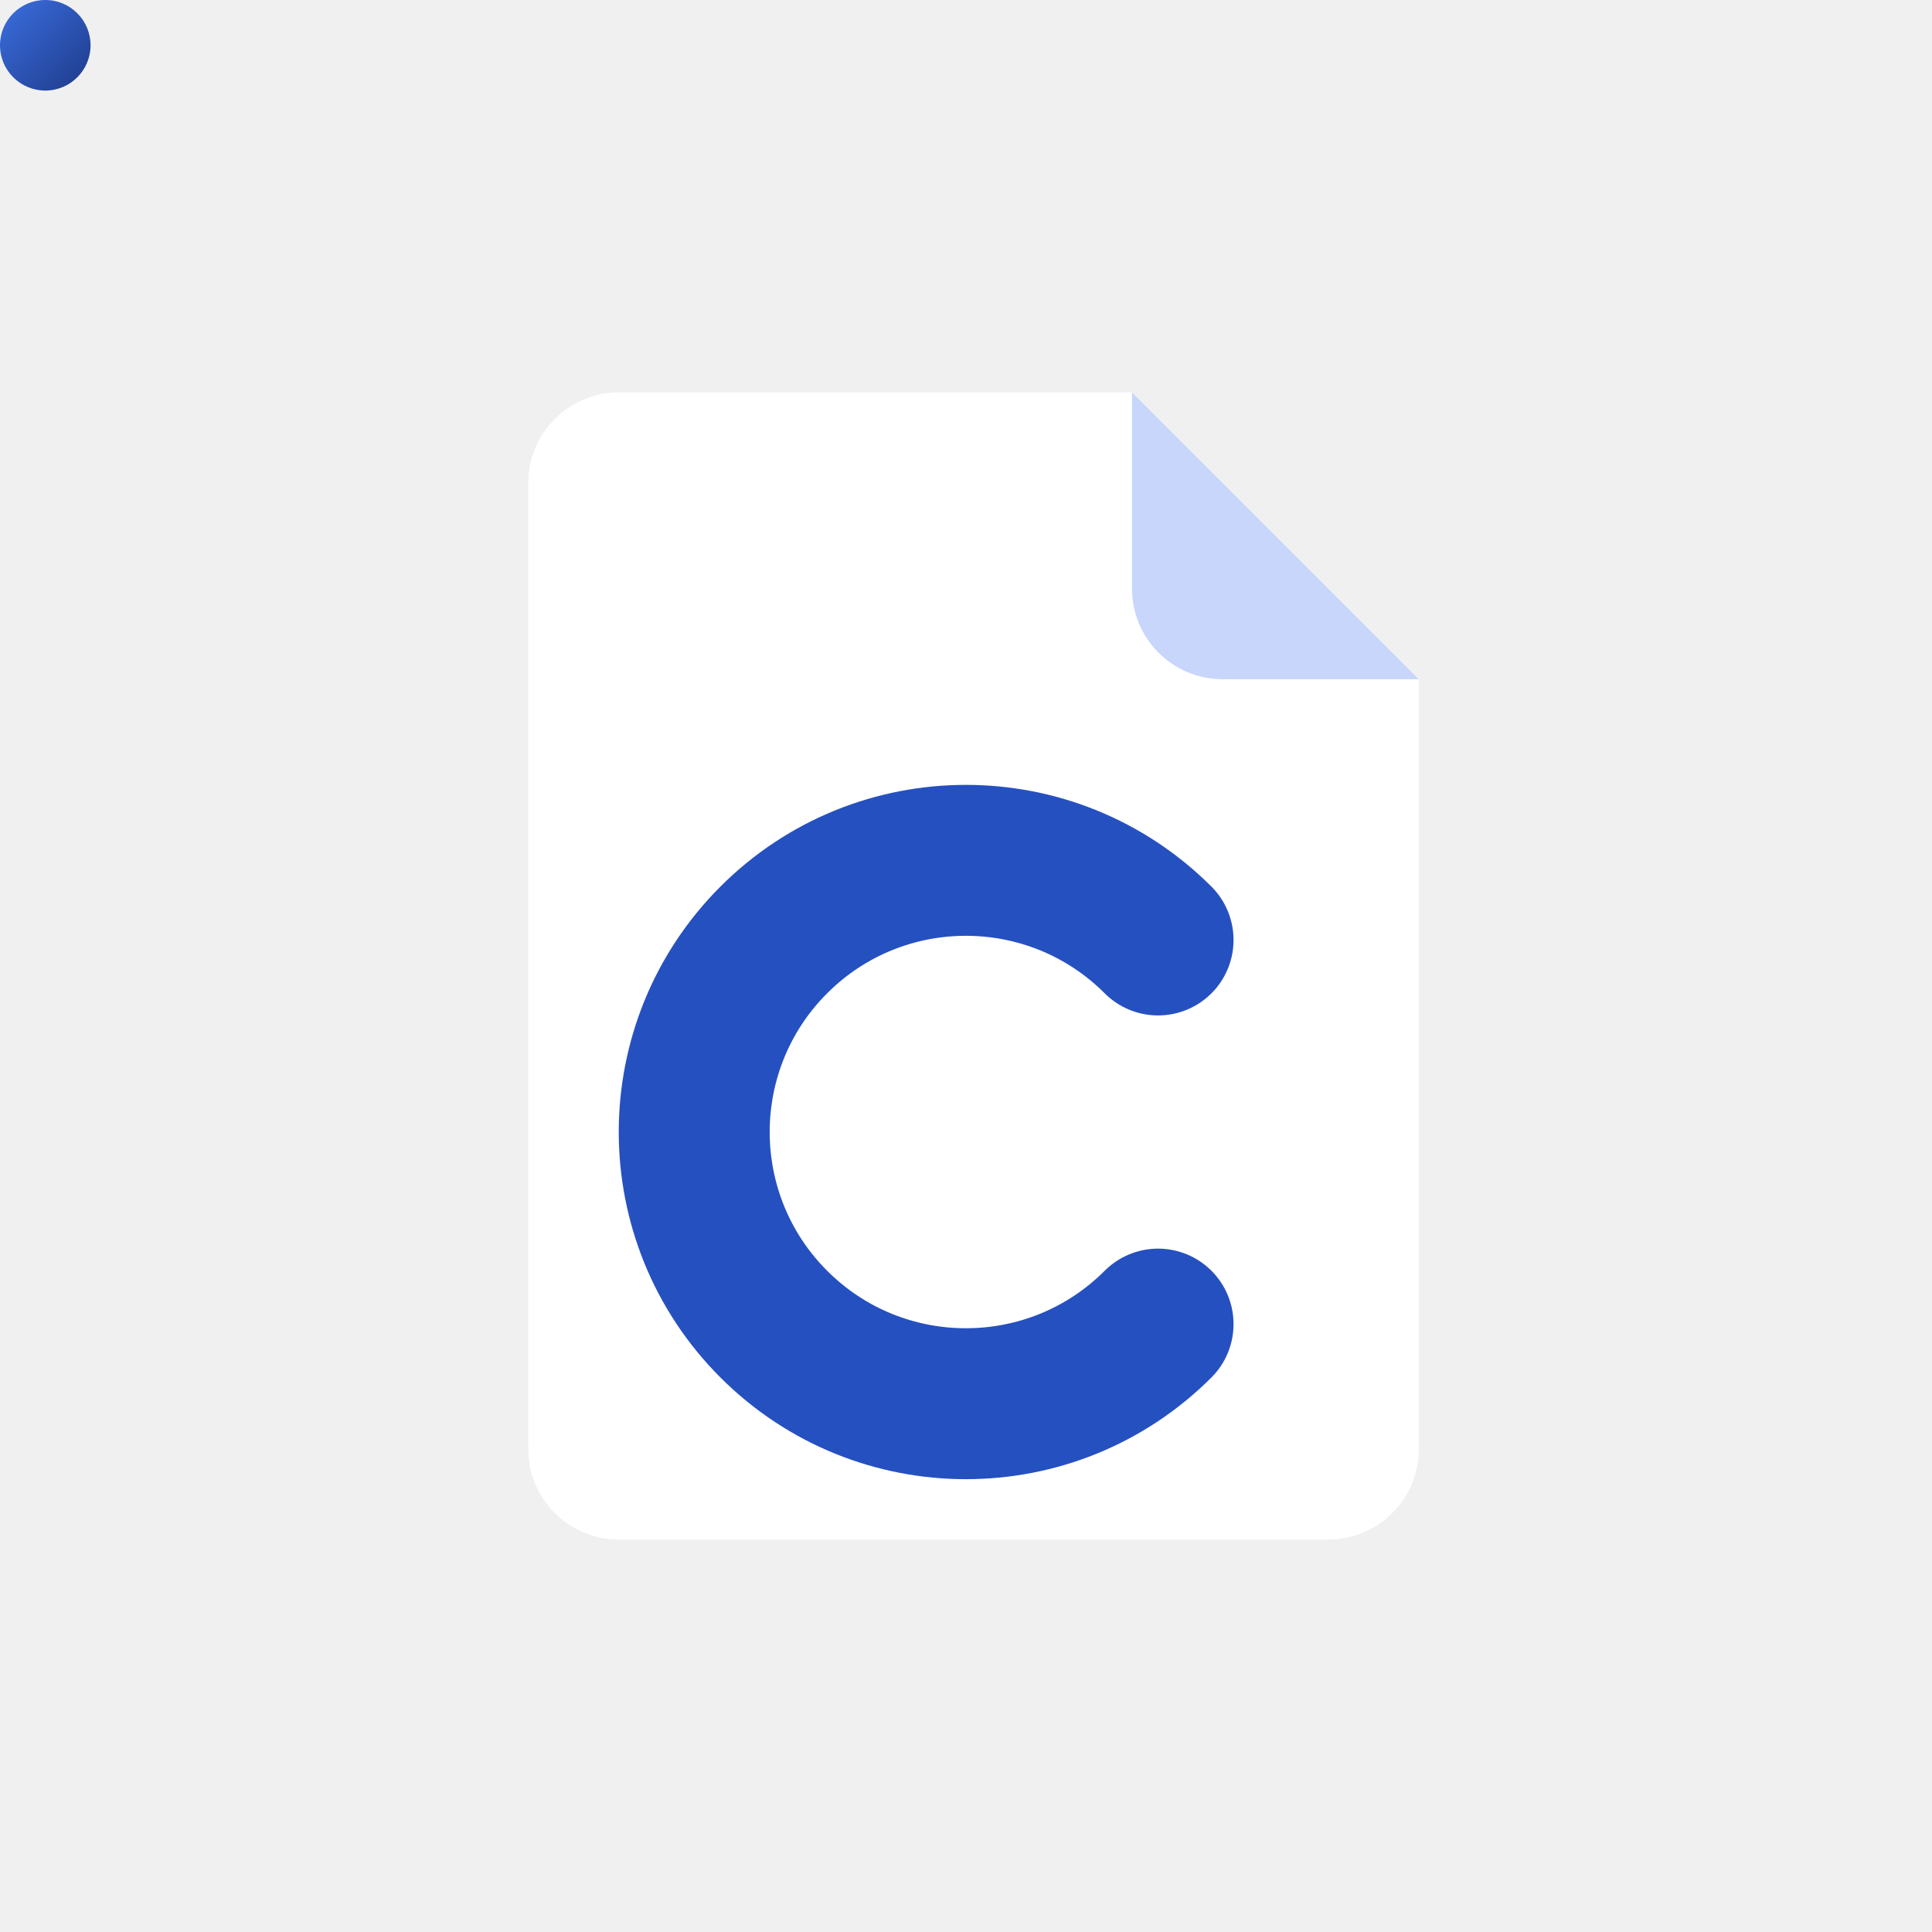
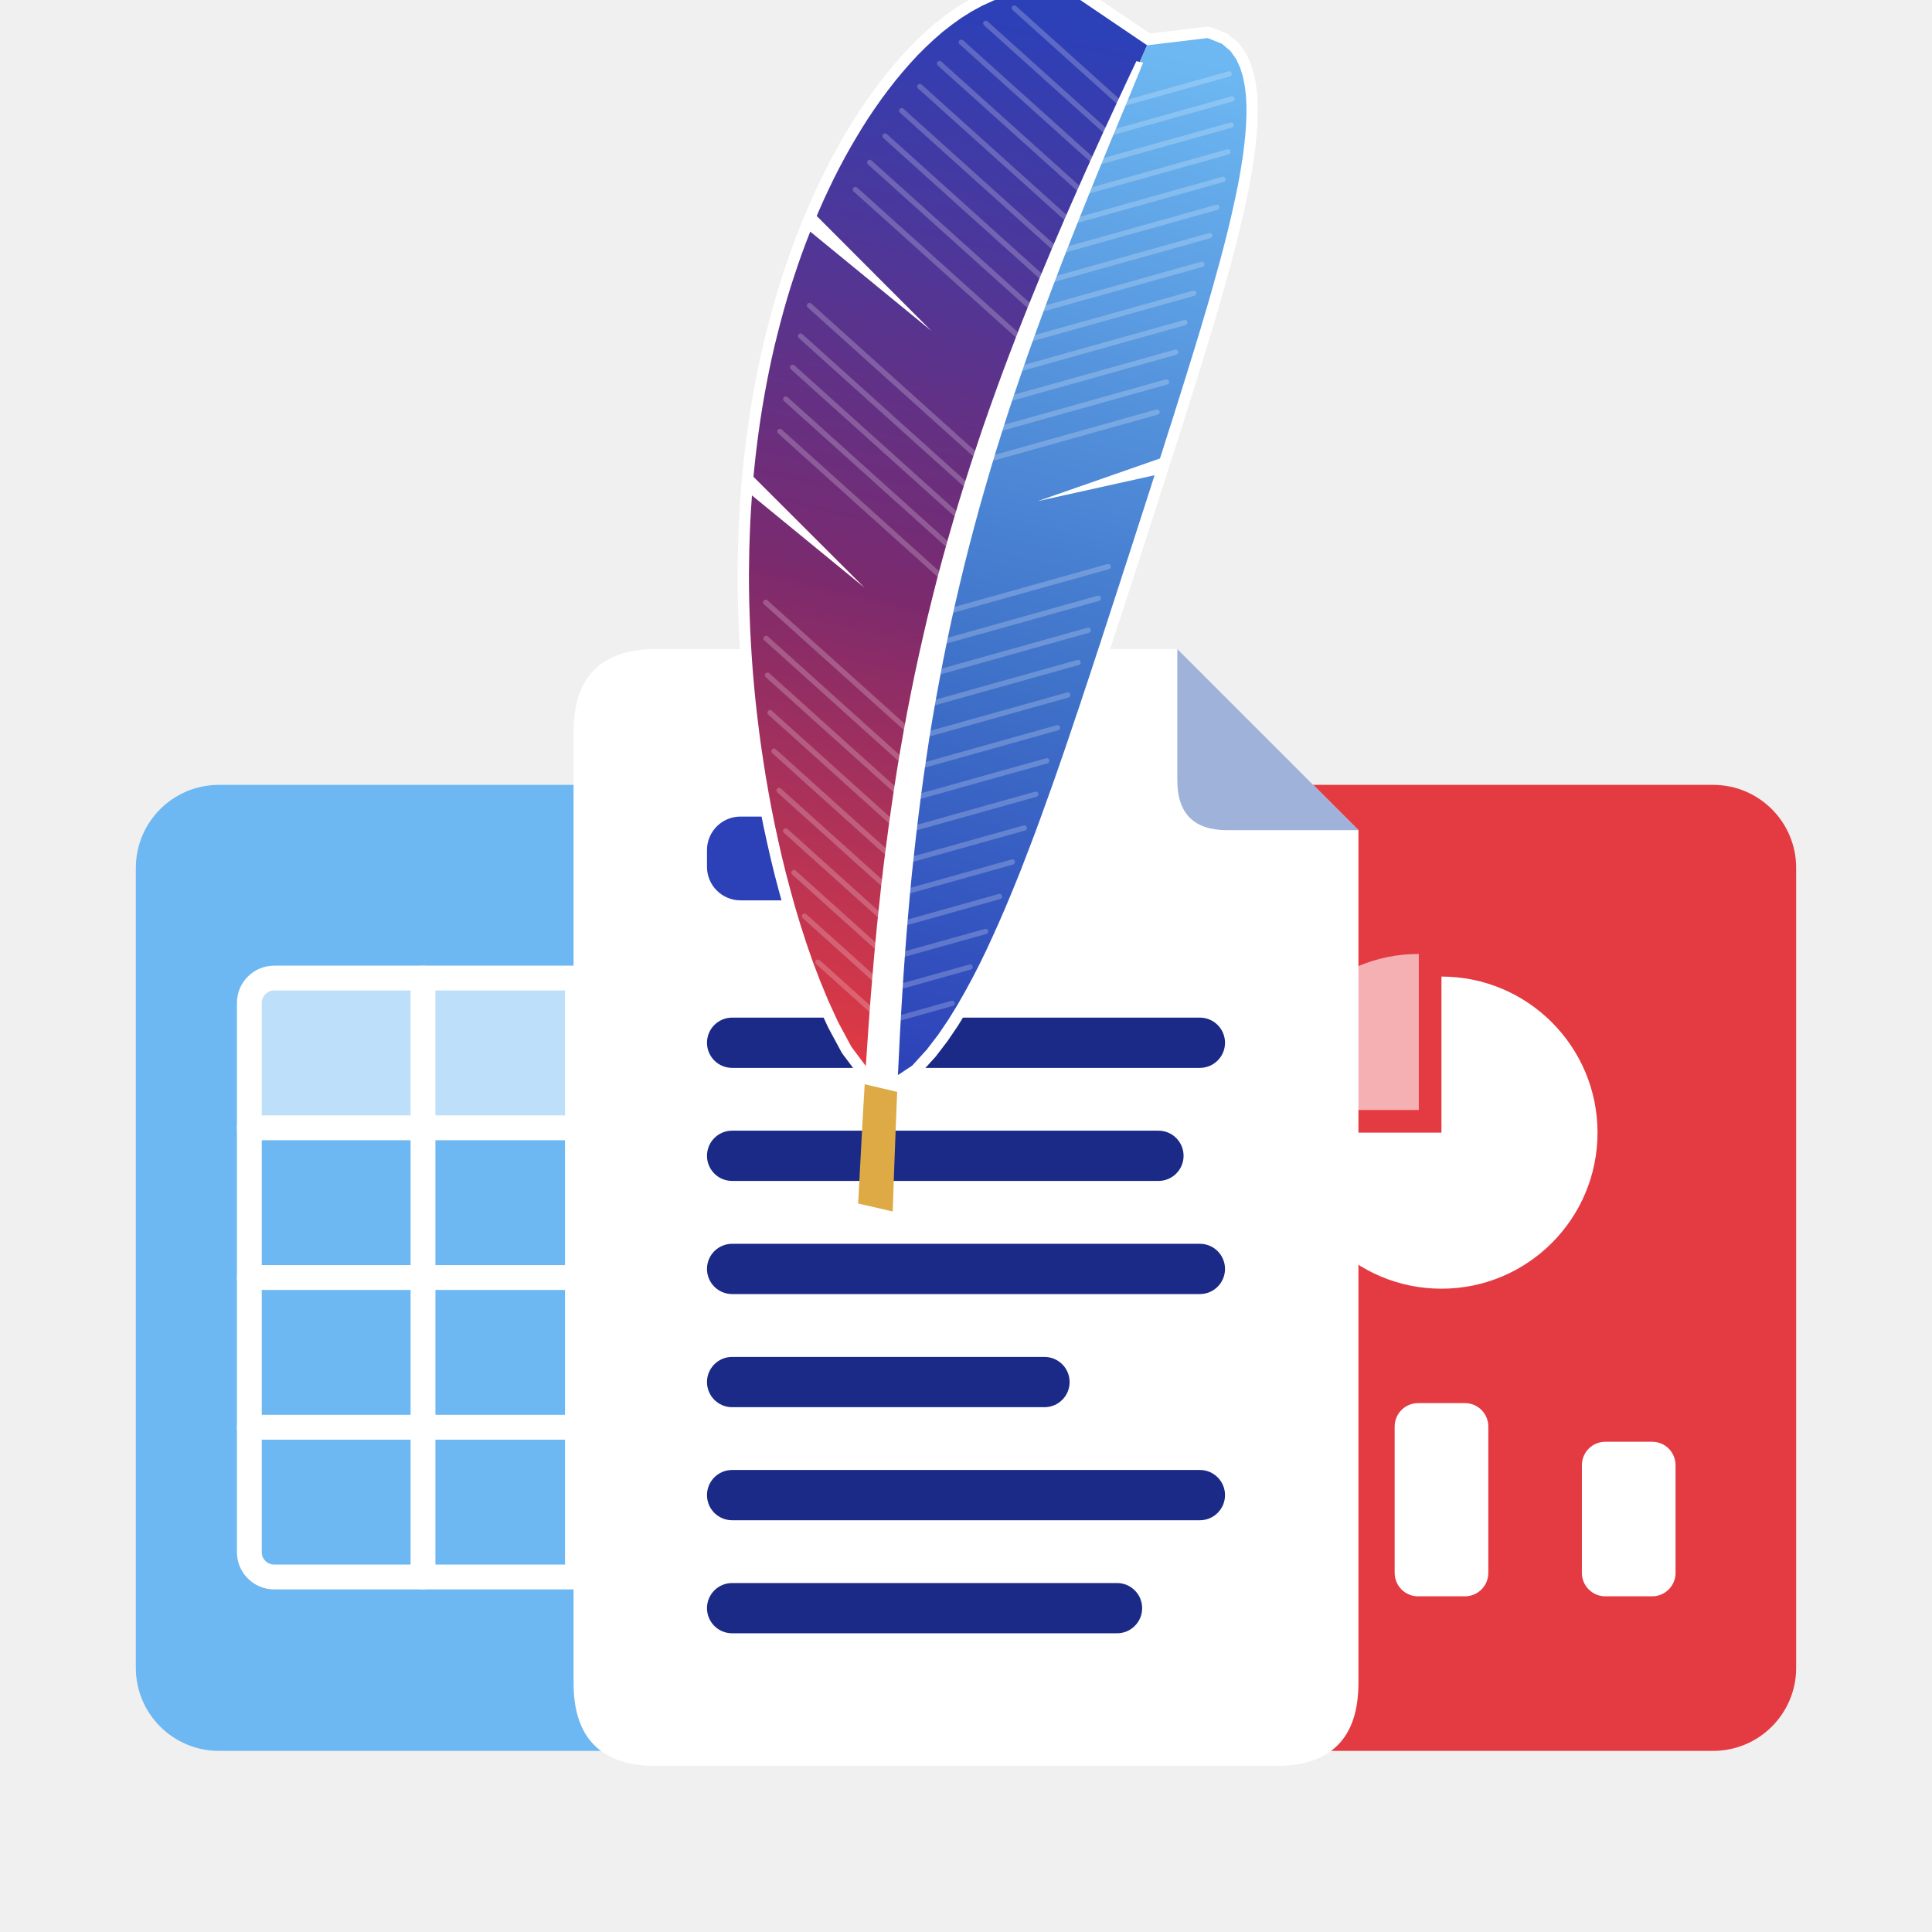
- <svg xmlns="http://www.w3.org/2000/svg" viewBox="0 0 512 512" width="24px" height="24px">
-   <defs>
-     <linearGradient id="ld" x1="0" y1="0" x2="1" y2="1">
-       <stop offset="0" stop-color="#3B6FE0" />
-       <stop offset="1" stop-color="#1E3A8A" />
-     </linearGradient>
-   </defs>
-   <rect width="24px" height="24px" rx="112" fill="url(#ld)" />
-   <path d="M164 104h136l76 76v204a24 24 0 0 1-24 24H164a24 24 0 0 1-24-24V128a24 24 0 0 1 24-24z" fill="#fff" />
-   <path d="M300 104v52a24 24 0 0 0 24 24h52z" fill="#C7D6FA" />
-   <path d="M306.9 249.1A72 72 0 1 0 306.9 350.9" fill="none" stroke="#2550C0" stroke-width="40" stroke-linecap="round" />
+ <svg xmlns="http://www.w3.org/2000/svg" viewBox="0 0 256 256" width="24px" height="24px">
+   <g transform="translate(0.00 0.00) scale(1)">
+     <defs>
+       <linearGradient id="p11sog81" gradientUnits="userSpaceOnUse" x1="119.6" y1="144.6" x2="152" y2="6">
+         <stop offset="0" stop-color="#E43A41" />
+         <stop offset="0.45" stop-color="#7B2A6E" />
+         <stop offset="1" stop-color="#2C40B8" />
+       </linearGradient>
+       <linearGradient id="p11sog82" gradientUnits="userSpaceOnUse" x1="119.6" y1="144.6" x2="152" y2="6">
+         <stop offset="0" stop-color="#2C40B8" />
+         <stop offset="0.4" stop-color="#3F72C9" />
+         <stop offset="1" stop-color="#6DB8F2" />
+       </linearGradient>
+     </defs>
+     <rect x="18" y="104" width="94" height="128" rx="11" fill="#6DB8F2" />
+     <rect x="33.04" y="129.6" width="63.92" height="79.36" rx="3.29" fill="none" stroke="#FFFFFF" stroke-width="3.29" stroke-linecap="round" stroke-linejoin="round" />
+     <rect x="33.04" y="129.6" width="63.92" height="19.84" rx="3.29" fill="#FFFFFF" opacity="0.55" />
+     <line x1="56.05" y1="129.6" x2="56.05" y2="208.96" fill="none" stroke="#FFFFFF" stroke-width="3.29" stroke-linecap="round" stroke-linejoin="round" />
+     <line x1="76.51" y1="129.6" x2="76.51" y2="208.96" fill="none" stroke="#FFFFFF" stroke-width="3.29" stroke-linecap="round" stroke-linejoin="round" />
+     <line x1="33.04" y1="149.44" x2="96.96" y2="149.44" fill="none" stroke="#FFFFFF" stroke-width="3.29" stroke-linecap="round" stroke-linejoin="round" />
+     <line x1="33.04" y1="169.28" x2="96.96" y2="169.28" fill="none" stroke="#FFFFFF" stroke-width="3.29" stroke-linecap="round" stroke-linejoin="round" />
+     <line x1="33.04" y1="189.12" x2="96.96" y2="189.12" fill="none" stroke="#FFFFFF" stroke-width="3.29" stroke-linecap="round" stroke-linejoin="round" />
+     <rect x="144" y="104" width="94" height="128" rx="11" fill="#E43A41" />
+     <path d="M191,150.08 V129.4 A20.68,20.68 0 1 1 170.32,150.08 Z" fill="#FFFFFF" />
+     <path d="M188,147.08 H167.32 A20.68,20.68 0 0 1 188,126.4 Z" fill="#FFFFFF" opacity="0.6" />
+     <rect x="159.98" y="196.16" width="12.41" height="15.36" rx="3.1" fill="#FFFFFF" />
+     <rect x="184.8" y="185.92" width="12.41" height="25.6" rx="3.1" fill="#FFFFFF" />
+     <rect x="209.61" y="191.04" width="12.41" height="20.48" rx="3.1" fill="#FFFFFF" />
+     <path d="M87,86 H156 L180,110 V223 Q180,234 169,234 H87 Q76,234 76,223 V97 Q76,86 87,86 Z" fill="#FFFFFF" />
+     <path d="M156,86 V103.4 Q156,110 162.6,110 H180 Z" fill="#9FB3DA" />
+     <rect x="93.68" y="108.2" width="37.75" height="11.1" rx="4.44" fill="#2C40B8" />
+     <rect x="93.68" y="134.84" width="68.64" height="6.66" rx="3.33" fill="#1B2A86" />
+     <rect x="93.68" y="149.82" width="63.15" height="6.66" rx="3.33" fill="#1B2A86" />
+     <rect x="93.68" y="164.81" width="68.64" height="6.66" rx="3.33" fill="#1B2A86" />
+     <rect x="93.68" y="179.8" width="48.05" height="6.66" rx="3.33" fill="#1B2A86" />
+     <rect x="93.68" y="194.78" width="68.64" height="6.66" rx="3.33" fill="#1B2A86" />
+     <rect x="93.68" y="209.76" width="57.66" height="6.66" rx="3.33" fill="#1B2A86" />
+     <polygon points="116,160 116.74,143.93 112.83,138.73 111.08,135.48 109.75,132.59 108.64,129.9 107.67,127.35 106.82,124.89 106.05,122.5 105.35,120.17 104.72,117.9 104.13,115.67 103.59,113.47 103.1,111.31 102.64,109.19 102.22,107.09 101.84,105.02 101.48,102.97 101.16,100.94 100.86,98.94 100.59,96.95 100.35,94.98 100.13,93.04 99.94,91.11 99.77,89.19 99.63,87.3 99.51,85.41 99.41,83.55 99.34,81.7 99.28,79.86 99.25,78.04 99.24,76.23 99.26,74.43 99.29,72.65 99.35,70.88 99.42,69.12 99.52,67.38 99.64,65.65 99.77,63.93 99.93,62.23 100.11,60.53 100.31,58.85 100.53,57.18 100.77,55.52 101.03,53.88 101.31,52.25 101.61,50.63 101.93,49.02 102.27,47.42 102.63,45.84 103.02,44.27 103.42,42.71 103.84,41.16 104.28,39.62 104.74,38.1 105.23,36.59 105.73,35.1 106.25,33.61 106.8,32.14 107.36,30.69 107.95,29.25 108.56,27.82 109.19,26.4 109.84,25.01 110.51,23.62 111.21,22.25 111.93,20.9 112.67,19.57 113.44,18.25 114.23,16.95 115.04,15.67 115.89,14.41 116.76,13.17 117.66,11.96 118.59,10.76 119.55,9.6 120.54,8.46 121.57,7.34 122.64,6.27 123.75,5.23 124.91,4.22 126.13,3.27 127.4,2.36 128.74,1.52 130.16,0.75 131.68,0.06 133.33,-0.51 135.14,-0.94 137.18,-1.16 139.6,-1.04 142.77,-0.25 152,6 152,6 160.02,5.04 161.91,5.8 163.05,6.77 163.81,7.85 164.34,9 164.7,10.19 164.94,11.41 165.09,12.66 165.16,13.94 165.16,15.24 165.11,16.55 165.01,17.88 164.87,19.22 164.7,20.57 164.49,21.93 164.26,23.3 164,24.69 163.71,26.08 163.41,27.48 163.09,28.88 162.75,30.3 162.4,31.72 162.03,33.15 161.65,34.58 161.25,36.03 160.85,37.48 160.44,38.93 160.02,40.39 159.58,41.86 159.15,43.33 158.7,44.81 158.25,46.29 157.79,47.78 157.33,49.27 156.86,50.78 156.39,52.28 155.91,53.79 155.44,55.31 154.95,56.83 154.46,58.36 153.98,59.89 153.48,61.43 152.99,62.97 152.49,64.52 151.99,66.07 151.49,67.63 150.98,69.2 150.48,70.76 149.97,72.34 149.46,73.92 148.94,75.5 148.43,77.1 147.91,78.69 147.39,80.29 146.87,81.9 146.34,83.51 145.82,85.13 145.28,86.75 144.75,88.38 144.21,90.01 143.66,91.65 143.12,93.3 142.56,94.95 142,96.61 141.44,98.27 140.87,99.94 140.29,101.62 139.7,103.3 139.1,104.99 138.49,106.68 137.88,108.38 137.25,110.09 136.6,111.81 135.94,113.53 135.27,115.27 134.57,117.01 133.85,118.76 133.11,120.52 132.34,122.29 131.54,124.07 130.71,125.87 129.83,127.68 128.9,129.5 127.9,131.35 126.83,133.22 125.66,135.12 124.34,137.07 122.81,139.07 120.87,141.2 116.74,143.93" fill="#FFFFFF" stroke="#FFFFFF" stroke-width="3" stroke-linejoin="round" />
+     <polygon points="116.74,143.93 116.83,142.33 116.92,140.72 117.01,139.12 117.11,137.52 117.21,135.92 117.31,134.32 117.42,132.72 117.53,131.12 117.65,129.53 117.77,127.93 117.9,126.34 118.03,124.74 118.17,123.15 118.31,121.56 118.47,119.97 118.62,118.39 118.79,116.8 118.96,115.22 119.14,113.63 119.32,112.05 119.52,110.47 119.72,108.9 119.93,107.32 120.14,105.75 120.37,104.18 120.6,102.61 120.84,101.04 121.09,99.47 121.35,97.91 121.61,96.35 121.89,94.79 122.17,93.23 122.46,91.67 122.76,90.12 123.07,88.57 123.39,87.02 123.72,85.47 124.06,83.92 124.4,82.38 124.76,80.84 125.12,79.3 125.5,77.76 125.88,76.23 126.27,74.7 126.67,73.17 127.08,71.64 127.5,70.11 127.93,68.59 128.37,67.07 128.81,65.55 129.27,64.03 129.73,62.51 130.2,61 130.68,59.49 131.17,57.98 131.66,56.47 132.17,54.96 132.68,53.46 133.2,51.95 133.72,50.45 134.26,48.95 134.8,47.46 135.35,45.96 135.9,44.47 136.47,42.97 137.03,41.48 137.61,39.99 138.19,38.5 138.78,37.02 139.37,35.53 139.97,34.05 140.57,32.56 141.18,31.08 141.79,29.6 142.41,28.12 143.03,26.64 143.65,25.16 144.28,23.68 144.91,22.21 145.54,20.73 146.18,19.26 146.82,17.78 147.46,16.31 148.11,14.84 148.75,13.36 149.4,11.89 150.05,10.42 150.7,8.94 151.35,7.47 152,6 152,6 142.77,-0.25 139.6,-1.04 137.18,-1.16 135.14,-0.94 133.33,-0.51 131.68,0.06 130.16,0.75 128.74,1.52 127.4,2.36 126.13,3.27 124.91,4.22 123.75,5.23 122.64,6.27 121.57,7.34 120.54,8.46 119.55,9.6 118.59,10.76 117.66,11.96 116.76,13.17 115.89,14.41 115.04,15.67 114.23,16.95 113.44,18.25 112.67,19.57 111.93,20.9 111.21,22.25 110.51,23.62 109.84,25.01 109.19,26.4 108.56,27.82 107.95,29.25 108.22,28.62 123.41,43.84 107.36,30.69 106.8,32.14 106.25,33.61 105.73,35.1 105.23,36.59 104.74,38.1 104.28,39.62 103.84,41.16 103.42,42.71 103.02,44.27 102.63,45.84 102.27,47.42 101.93,49.02 101.61,50.63 101.31,52.25 101.03,53.88 100.77,55.52 100.53,57.18 100.31,58.85 100.11,60.53 99.93,62.23 99.77,63.93 99.84,63.18 114.53,77.85 99.64,65.65 99.52,67.38 99.42,69.12 99.35,70.88 99.29,72.65 99.26,74.43 99.24,76.23 99.25,78.04 99.28,79.86 99.34,81.7 99.41,83.55 99.51,85.41 99.63,87.3 99.77,89.19 99.94,91.11 100.13,93.04 100.35,94.98 100.59,96.95 100.86,98.94 101.16,100.94 101.48,102.97 101.84,105.02 102.22,107.09 102.64,109.19 103.1,111.31 103.59,113.47 104.13,115.67 104.72,117.9 105.35,120.17 106.05,122.5 106.82,124.89 107.67,127.35 108.64,129.9 109.75,132.59 111.08,135.48 112.83,138.73 116.74,143.93" fill="url(#p11sog81)" />
+     <polygon points="116.74,143.93 116.83,142.33 116.92,140.72 117.01,139.12 117.11,137.52 117.21,135.92 117.31,134.32 117.42,132.72 117.53,131.12 117.65,129.53 117.77,127.93 117.9,126.34 118.03,124.74 118.17,123.15 118.31,121.56 118.47,119.97 118.62,118.39 118.79,116.8 118.96,115.22 119.14,113.63 119.32,112.05 119.52,110.47 119.72,108.9 119.93,107.32 120.14,105.75 120.37,104.18 120.6,102.61 120.84,101.04 121.09,99.47 121.35,97.91 121.61,96.35 121.89,94.79 122.17,93.23 122.46,91.67 122.76,90.12 123.07,88.57 123.39,87.02 123.72,85.47 124.06,83.92 124.4,82.38 124.76,80.84 125.12,79.3 125.5,77.76 125.88,76.23 126.27,74.7 126.67,73.17 127.08,71.64 127.5,70.11 127.93,68.59 128.37,67.07 128.81,65.55 129.27,64.03 129.73,62.51 130.2,61 130.68,59.49 131.17,57.98 131.66,56.47 132.17,54.96 132.68,53.46 133.2,51.95 133.72,50.45 134.26,48.95 134.8,47.46 135.35,45.96 135.9,44.47 136.47,42.97 137.03,41.48 137.61,39.99 138.19,38.5 138.78,37.02 139.37,35.53 139.97,34.05 140.57,32.56 141.18,31.08 141.79,29.6 142.41,28.12 143.03,26.64 143.65,25.16 144.28,23.68 144.91,22.21 145.54,20.73 146.18,19.26 146.82,17.78 147.46,16.31 148.11,14.84 148.75,13.36 149.4,11.89 150.05,10.42 150.7,8.94 151.35,7.47 152,6 152,6 160.02,5.04 161.91,5.8 163.05,6.77 163.81,7.85 164.34,9 164.7,10.19 164.94,11.41 165.09,12.66 165.16,13.94 165.16,15.24 165.11,16.55 165.01,17.88 164.87,19.22 164.7,20.57 164.49,21.93 164.26,23.3 164,24.69 163.71,26.08 163.41,27.48 163.09,28.88 162.75,30.3 162.4,31.72 162.03,33.15 161.65,34.58 161.25,36.03 160.85,37.48 160.44,38.93 160.02,40.39 159.58,41.86 159.15,43.33 158.7,44.81 158.25,46.29 157.79,47.78 157.33,49.27 156.86,50.78 156.39,52.28 155.91,53.79 155.44,55.31 154.95,56.83 154.46,58.36 153.98,59.89 153.48,61.43 153.7,60.75 137.48,66.41 152.99,62.97 152.49,64.52 151.99,66.07 151.49,67.63 150.98,69.2 150.48,70.76 149.97,72.34 149.46,73.92 148.94,75.5 148.43,77.1 147.91,78.69 147.39,80.29 146.87,81.9 146.34,83.51 145.82,85.13 145.28,86.75 144.75,88.38 144.21,90.01 143.66,91.65 143.12,93.3 142.56,94.95 142,96.61 141.44,98.27 140.87,99.94 140.29,101.62 139.7,103.3 139.1,104.99 138.49,106.68 137.88,108.38 137.25,110.09 136.6,111.81 135.94,113.53 135.27,115.27 134.57,117.01 133.85,118.76 133.11,120.52 132.34,122.29 131.54,124.07 130.71,125.87 129.83,127.68 128.9,129.5 127.9,131.35 126.83,133.22 125.66,135.12 124.34,137.07 122.81,139.07 120.87,141.2 116.74,143.93" fill="url(#p11sog82)" />
+     <line x1="117.24" y1="135.45" x2="108.39" y2="127.5" fill="none" stroke="#FFFFFF" stroke-width="0.7" stroke-linecap="round" stroke-linejoin="round" opacity="0.22" />
+     <line x1="117.52" y1="131.22" x2="106.61" y2="121.4" fill="none" stroke="#FFFFFF" stroke-width="0.7" stroke-linecap="round" stroke-linejoin="round" opacity="0.22" />
+     <line x1="117.84" y1="126.99" x2="105.21" y2="115.63" fill="none" stroke="#FFFFFF" stroke-width="0.7" stroke-linecap="round" stroke-linejoin="round" opacity="0.22" />
+     <line x1="118.2" y1="122.78" x2="104.11" y2="110.1" fill="none" stroke="#FFFFFF" stroke-width="0.7" stroke-linecap="round" stroke-linejoin="round" opacity="0.22" />
+     <line x1="118.61" y1="118.57" x2="103.23" y2="104.74" fill="none" stroke="#FFFFFF" stroke-width="0.7" stroke-linecap="round" stroke-linejoin="round" opacity="0.22" />
+     <line x1="119.05" y1="114.38" x2="102.55" y2="99.53" fill="none" stroke="#FFFFFF" stroke-width="0.7" stroke-linecap="round" stroke-linejoin="round" opacity="0.22" />
+     <line x1="119.55" y1="110.2" x2="102.04" y2="94.44" fill="none" stroke="#FFFFFF" stroke-width="0.7" stroke-linecap="round" stroke-linejoin="round" opacity="0.22" />
+     <line x1="120.1" y1="106.02" x2="101.7" y2="89.47" fill="none" stroke="#FFFFFF" stroke-width="0.7" stroke-linecap="round" stroke-linejoin="round" opacity="0.22" />
+     <line x1="120.71" y1="101.87" x2="101.51" y2="84.59" fill="none" stroke="#FFFFFF" stroke-width="0.7" stroke-linecap="round" stroke-linejoin="round" opacity="0.22" />
+     <line x1="121.38" y1="97.72" x2="101.46" y2="79.81" fill="none" stroke="#FFFFFF" stroke-width="0.7" stroke-linecap="round" stroke-linejoin="round" opacity="0.22" />
+     <line x1="125.63" y1="77.22" x2="103.34" y2="57.17" fill="none" stroke="#FFFFFF" stroke-width="0.7" stroke-linecap="round" stroke-linejoin="round" opacity="0.22" />
+     <line x1="126.67" y1="73.17" x2="104.12" y2="52.88" fill="none" stroke="#FFFFFF" stroke-width="0.7" stroke-linecap="round" stroke-linejoin="round" opacity="0.22" />
+     <line x1="127.78" y1="69.13" x2="105.03" y2="48.67" fill="none" stroke="#FFFFFF" stroke-width="0.7" stroke-linecap="round" stroke-linejoin="round" opacity="0.22" />
+     <line x1="128.94" y1="65.1" x2="106.08" y2="44.53" fill="none" stroke="#FFFFFF" stroke-width="0.7" stroke-linecap="round" stroke-linejoin="round" opacity="0.22" />
+     <line x1="130.17" y1="61.09" x2="107.26" y2="40.48" fill="none" stroke="#FFFFFF" stroke-width="0.7" stroke-linecap="round" stroke-linejoin="round" opacity="0.22" />
+     <line x1="135.64" y1="45.17" x2="113.35" y2="25.12" fill="none" stroke="#FFFFFF" stroke-width="0.7" stroke-linecap="round" stroke-linejoin="round" opacity="0.22" />
+     <line x1="137.14" y1="41.22" x2="115.24" y2="21.52" fill="none" stroke="#FFFFFF" stroke-width="0.7" stroke-linecap="round" stroke-linejoin="round" opacity="0.22" />
+     <line x1="138.67" y1="37.28" x2="117.28" y2="18.03" fill="none" stroke="#FFFFFF" stroke-width="0.7" stroke-linecap="round" stroke-linejoin="round" opacity="0.22" />
+     <line x1="140.25" y1="33.35" x2="119.48" y2="14.67" fill="none" stroke="#FFFFFF" stroke-width="0.7" stroke-linecap="round" stroke-linejoin="round" opacity="0.22" />
+     <line x1="141.86" y1="29.43" x2="121.88" y2="11.46" fill="none" stroke="#FFFFFF" stroke-width="0.7" stroke-linecap="round" stroke-linejoin="round" opacity="0.22" />
+     <line x1="143.5" y1="25.51" x2="124.5" y2="8.42" fill="none" stroke="#FFFFFF" stroke-width="0.7" stroke-linecap="round" stroke-linejoin="round" opacity="0.22" />
+     <line x1="145.17" y1="21.6" x2="127.38" y2="5.6" fill="none" stroke="#FFFFFF" stroke-width="0.7" stroke-linecap="round" stroke-linejoin="round" opacity="0.22" />
+     <line x1="146.86" y1="17.7" x2="130.62" y2="3.09" fill="none" stroke="#FFFFFF" stroke-width="0.7" stroke-linecap="round" stroke-linejoin="round" opacity="0.22" />
+     <line x1="148.56" y1="13.8" x2="134.4" y2="1.06" fill="none" stroke="#FFFFFF" stroke-width="0.7" stroke-linecap="round" stroke-linejoin="round" opacity="0.22" />
+     <line x1="117.24" y1="135.45" x2="126.17" y2="132.95" fill="none" stroke="#FFFFFF" stroke-width="0.7" stroke-linecap="round" stroke-linejoin="round" opacity="0.22" />
+     <line x1="117.52" y1="131.22" x2="128.55" y2="128.13" fill="none" stroke="#FFFFFF" stroke-width="0.7" stroke-linecap="round" stroke-linejoin="round" opacity="0.22" />
+     <line x1="117.84" y1="126.99" x2="130.6" y2="123.42" fill="none" stroke="#FFFFFF" stroke-width="0.7" stroke-linecap="round" stroke-linejoin="round" opacity="0.22" />
+     <line x1="118.2" y1="122.78" x2="132.44" y2="118.79" fill="none" stroke="#FFFFFF" stroke-width="0.7" stroke-linecap="round" stroke-linejoin="round" opacity="0.22" />
+     <line x1="118.61" y1="118.57" x2="134.14" y2="114.22" fill="none" stroke="#FFFFFF" stroke-width="0.7" stroke-linecap="round" stroke-linejoin="round" opacity="0.22" />
+     <line x1="119.05" y1="114.38" x2="135.73" y2="109.71" fill="none" stroke="#FFFFFF" stroke-width="0.7" stroke-linecap="round" stroke-linejoin="round" opacity="0.22" />
+     <line x1="119.55" y1="110.2" x2="137.24" y2="105.24" fill="none" stroke="#FFFFFF" stroke-width="0.7" stroke-linecap="round" stroke-linejoin="round" opacity="0.22" />
+     <line x1="120.1" y1="106.02" x2="138.7" y2="100.81" fill="none" stroke="#FFFFFF" stroke-width="0.7" stroke-linecap="round" stroke-linejoin="round" opacity="0.22" />
+     <line x1="120.71" y1="101.87" x2="140.11" y2="96.43" fill="none" stroke="#FFFFFF" stroke-width="0.7" stroke-linecap="round" stroke-linejoin="round" opacity="0.22" />
+     <line x1="121.38" y1="97.72" x2="141.49" y2="92.09" fill="none" stroke="#FFFFFF" stroke-width="0.7" stroke-linecap="round" stroke-linejoin="round" opacity="0.22" />
+     <line x1="122.1" y1="93.59" x2="142.85" y2="87.78" fill="none" stroke="#FFFFFF" stroke-width="0.7" stroke-linecap="round" stroke-linejoin="round" opacity="0.22" />
+     <line x1="122.89" y1="89.48" x2="144.19" y2="83.51" fill="none" stroke="#FFFFFF" stroke-width="0.7" stroke-linecap="round" stroke-linejoin="round" opacity="0.22" />
+     <line x1="123.74" y1="85.38" x2="145.52" y2="79.28" fill="none" stroke="#FFFFFF" stroke-width="0.7" stroke-linecap="round" stroke-linejoin="round" opacity="0.22" />
+     <line x1="124.65" y1="81.29" x2="146.84" y2="75.08" fill="none" stroke="#FFFFFF" stroke-width="0.7" stroke-linecap="round" stroke-linejoin="round" opacity="0.22" />
+     <line x1="130.17" y1="61.09" x2="153.32" y2="54.6" fill="none" stroke="#FFFFFF" stroke-width="0.7" stroke-linecap="round" stroke-linejoin="round" opacity="0.22" />
+     <line x1="131.46" y1="57.09" x2="154.57" y2="50.61" fill="none" stroke="#FFFFFF" stroke-width="0.7" stroke-linecap="round" stroke-linejoin="round" opacity="0.22" />
+     <line x1="132.8" y1="53.1" x2="155.8" y2="46.66" fill="none" stroke="#FFFFFF" stroke-width="0.7" stroke-linecap="round" stroke-linejoin="round" opacity="0.22" />
+     <line x1="134.2" y1="49.13" x2="157" y2="42.74" fill="none" stroke="#FFFFFF" stroke-width="0.7" stroke-linecap="round" stroke-linejoin="round" opacity="0.22" />
+     <line x1="135.64" y1="45.17" x2="158.16" y2="38.86" fill="none" stroke="#FFFFFF" stroke-width="0.7" stroke-linecap="round" stroke-linejoin="round" opacity="0.22" />
+     <line x1="137.14" y1="41.22" x2="159.26" y2="35.02" fill="none" stroke="#FFFFFF" stroke-width="0.7" stroke-linecap="round" stroke-linejoin="round" opacity="0.22" />
+     <line x1="138.67" y1="37.28" x2="160.29" y2="31.22" fill="none" stroke="#FFFFFF" stroke-width="0.7" stroke-linecap="round" stroke-linejoin="round" opacity="0.22" />
+     <line x1="140.25" y1="33.35" x2="161.23" y2="27.47" fill="none" stroke="#FFFFFF" stroke-width="0.7" stroke-linecap="round" stroke-linejoin="round" opacity="0.22" />
+     <line x1="141.86" y1="29.43" x2="162.04" y2="23.77" fill="none" stroke="#FFFFFF" stroke-width="0.7" stroke-linecap="round" stroke-linejoin="round" opacity="0.22" />
+     <line x1="143.5" y1="25.51" x2="162.7" y2="20.13" fill="none" stroke="#FFFFFF" stroke-width="0.7" stroke-linecap="round" stroke-linejoin="round" opacity="0.22" />
+     <line x1="145.17" y1="21.6" x2="163.14" y2="16.57" fill="none" stroke="#FFFFFF" stroke-width="0.7" stroke-linecap="round" stroke-linejoin="round" opacity="0.22" />
+     <line x1="146.86" y1="17.7" x2="163.26" y2="13.1" fill="none" stroke="#FFFFFF" stroke-width="0.7" stroke-linecap="round" stroke-linejoin="round" opacity="0.22" />
+     <line x1="148.56" y1="13.8" x2="162.87" y2="9.79" fill="none" stroke="#FFFFFF" stroke-width="0.7" stroke-linecap="round" stroke-linejoin="round" opacity="0.22" />
+     <polygon points="114.58,143.67 114.74,141.04 114.92,138.42 115.1,135.79 115.29,133.17 115.5,130.55 115.72,127.94 115.95,125.33 116.2,122.72 116.47,120.12 116.75,117.51 117.05,114.92 117.38,112.33 117.72,109.74 118.08,107.16 118.46,104.58 118.86,102.01 119.29,99.44 119.74,96.88 120.21,94.33 120.71,91.78 121.23,89.23 121.78,86.69 122.35,84.16 122.94,81.63 123.56,79.11 124.2,76.6 124.87,74.09 125.57,71.58 126.29,69.08 127.03,66.59 127.8,64.1 128.59,61.62 129.4,59.15 130.23,56.67 131.09,54.21 131.97,51.75 132.87,49.29 133.79,46.84 134.73,44.39 135.69,41.95 136.67,39.51 137.66,37.08 138.67,34.65 139.69,32.22 140.73,29.8 141.78,27.38 142.85,24.96 143.92,22.55 145.01,20.13 146.1,17.72 147.21,15.32 148.32,12.91 149.44,10.51 150.58,8.1 151.47,8.31 150.47,10.75 149.47,13.18 148.46,15.61 147.45,18.04 146.45,20.47 145.45,22.9 144.46,25.34 143.48,27.78 142.51,30.21 141.54,32.66 140.59,35.1 139.66,37.55 138.73,40 137.83,42.45 136.94,44.91 136.06,47.37 135.21,49.84 134.37,52.31 133.55,54.78 132.76,57.26 131.98,59.75 131.23,62.24 130.5,64.74 129.79,67.24 129.11,69.74 128.45,72.25 127.81,74.77 127.2,77.3 126.61,79.82 126.04,82.36 125.5,84.9 124.99,87.44 124.5,90 124.03,92.55 123.58,95.11 123.16,97.68 122.77,100.26 122.39,102.83 122.04,105.42 121.71,108.01 121.4,110.6 121.11,113.2 120.83,115.8 120.58,118.41 120.35,121.02 120.13,123.64 119.93,126.26 119.74,128.88 119.57,131.51 119.41,134.13 119.26,136.77 119.13,139.4 119,142.04 118.88,144.68" fill="#FFFFFF" />
+     <polygon points="113.71,159.47 113.85,156.83 113.99,154.2 114.13,151.56 114.27,148.93 114.42,146.3 114.58,143.67 118.88,144.68 118.77,147.32 118.67,149.96 118.57,152.6 118.47,155.25 118.38,157.89 118.29,160.53" fill="#DDAA45" />
+   </g>
</svg>
